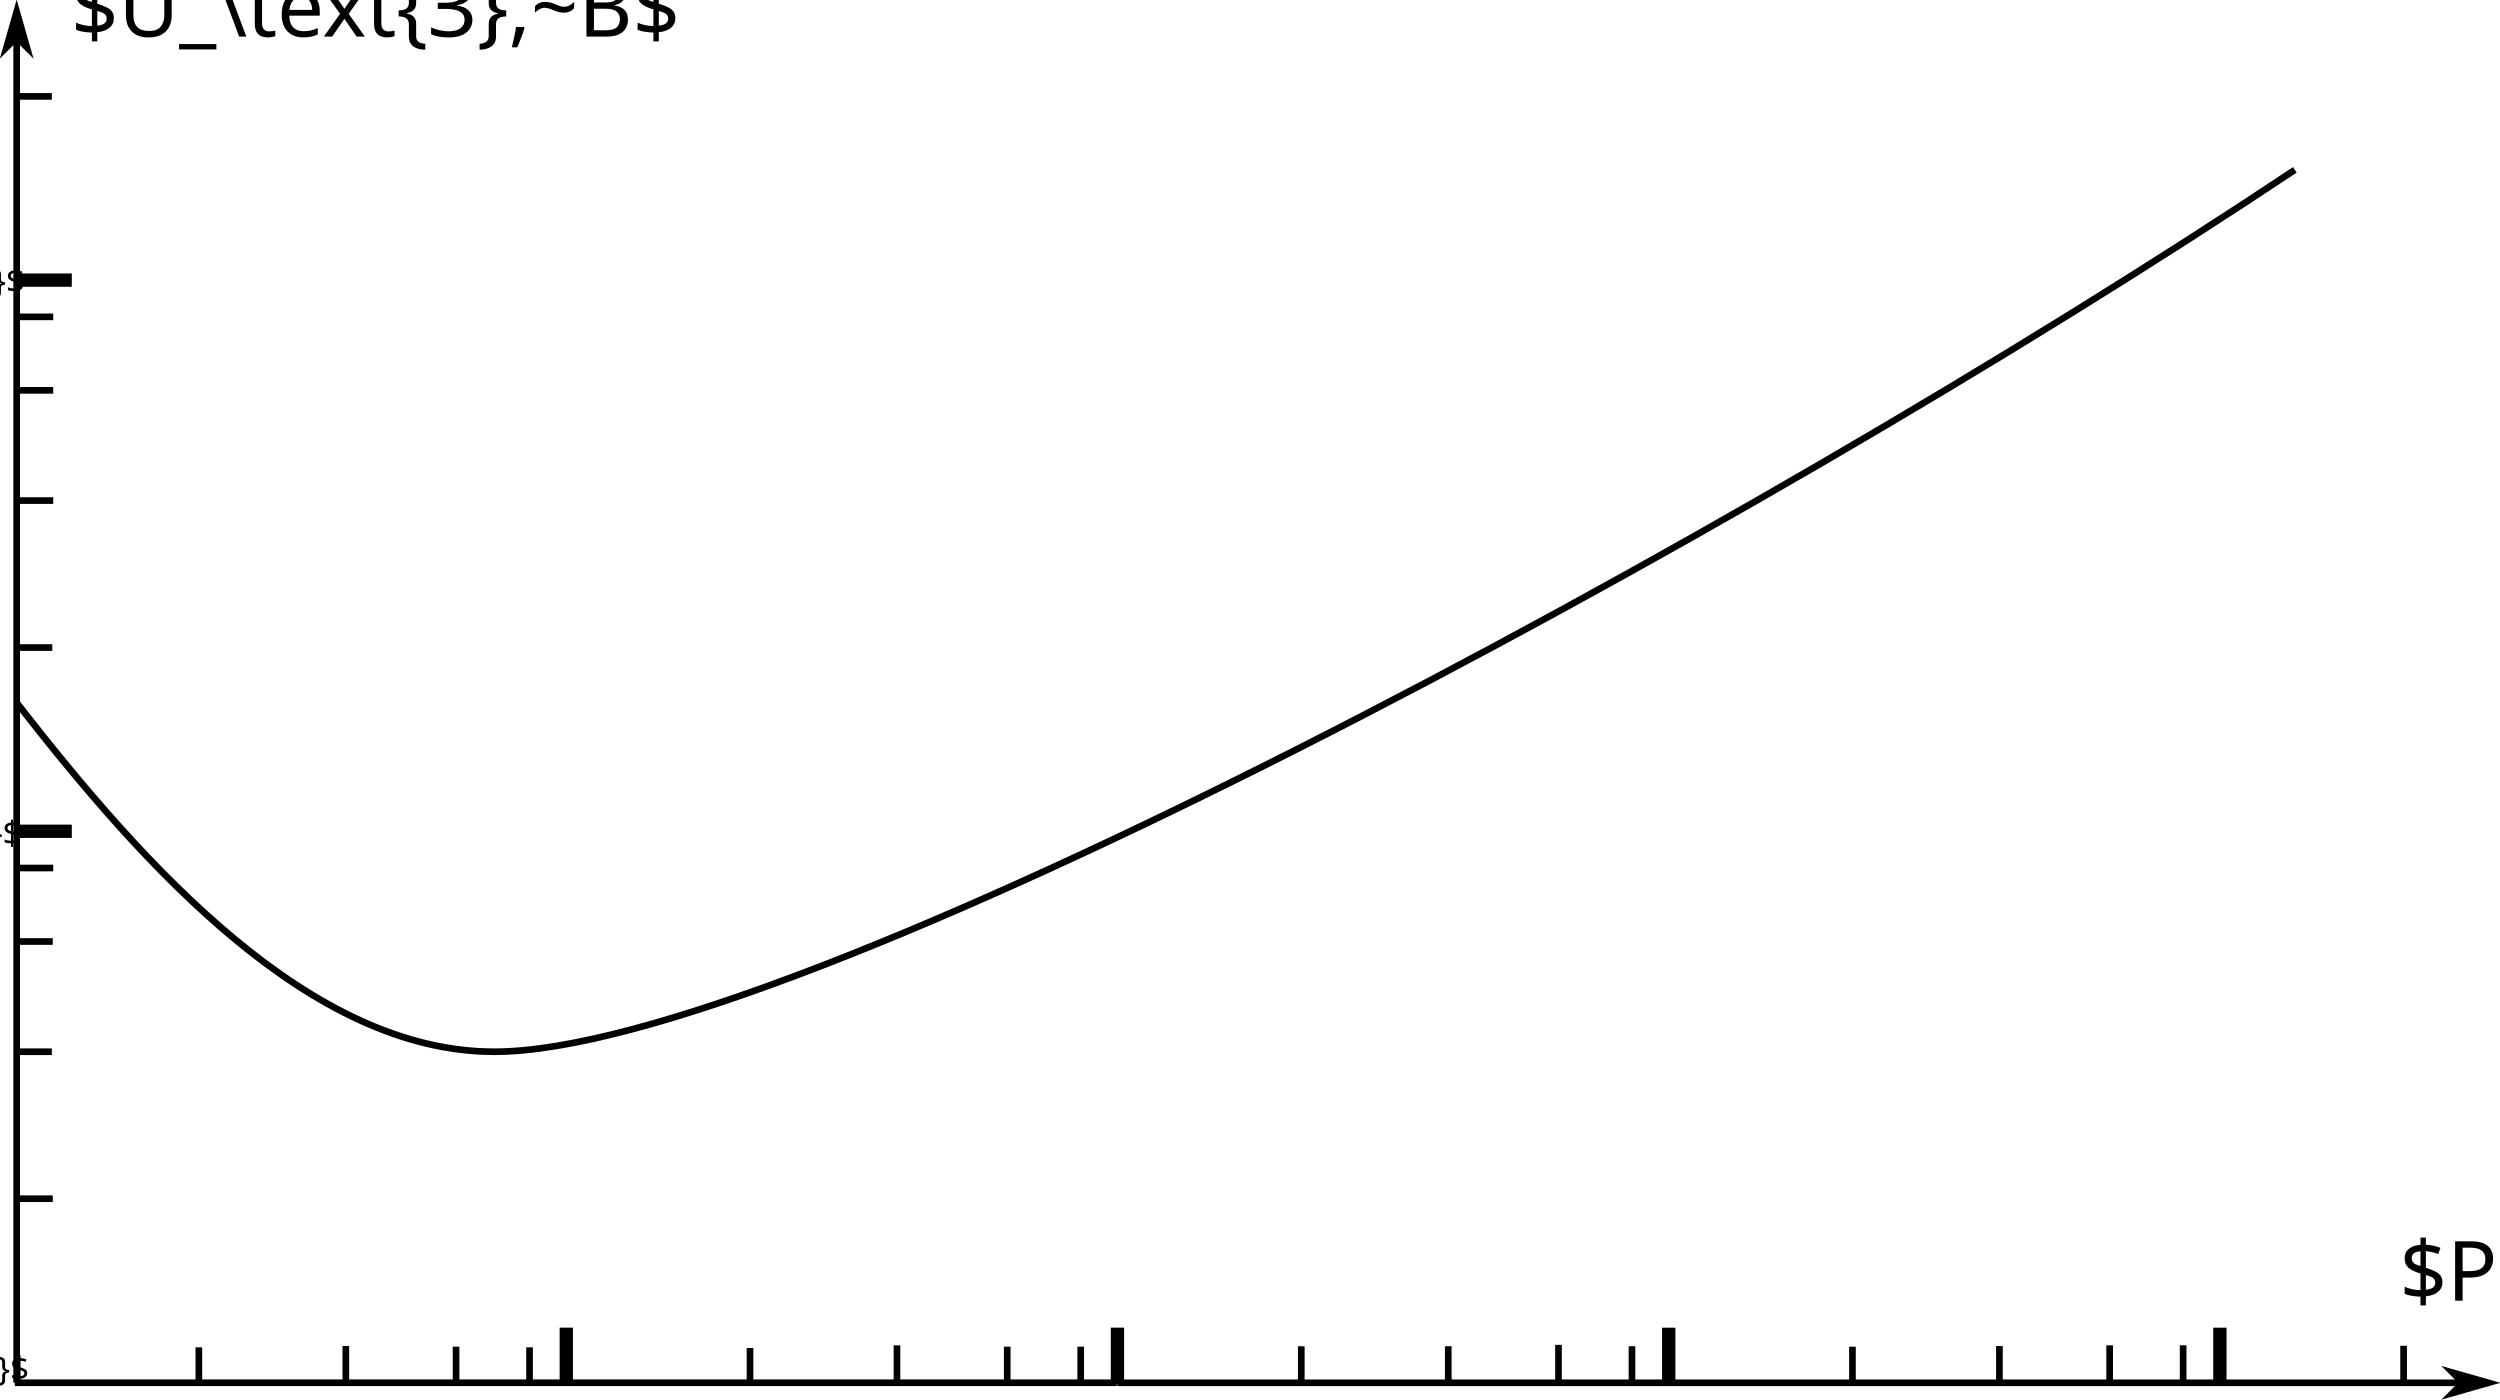
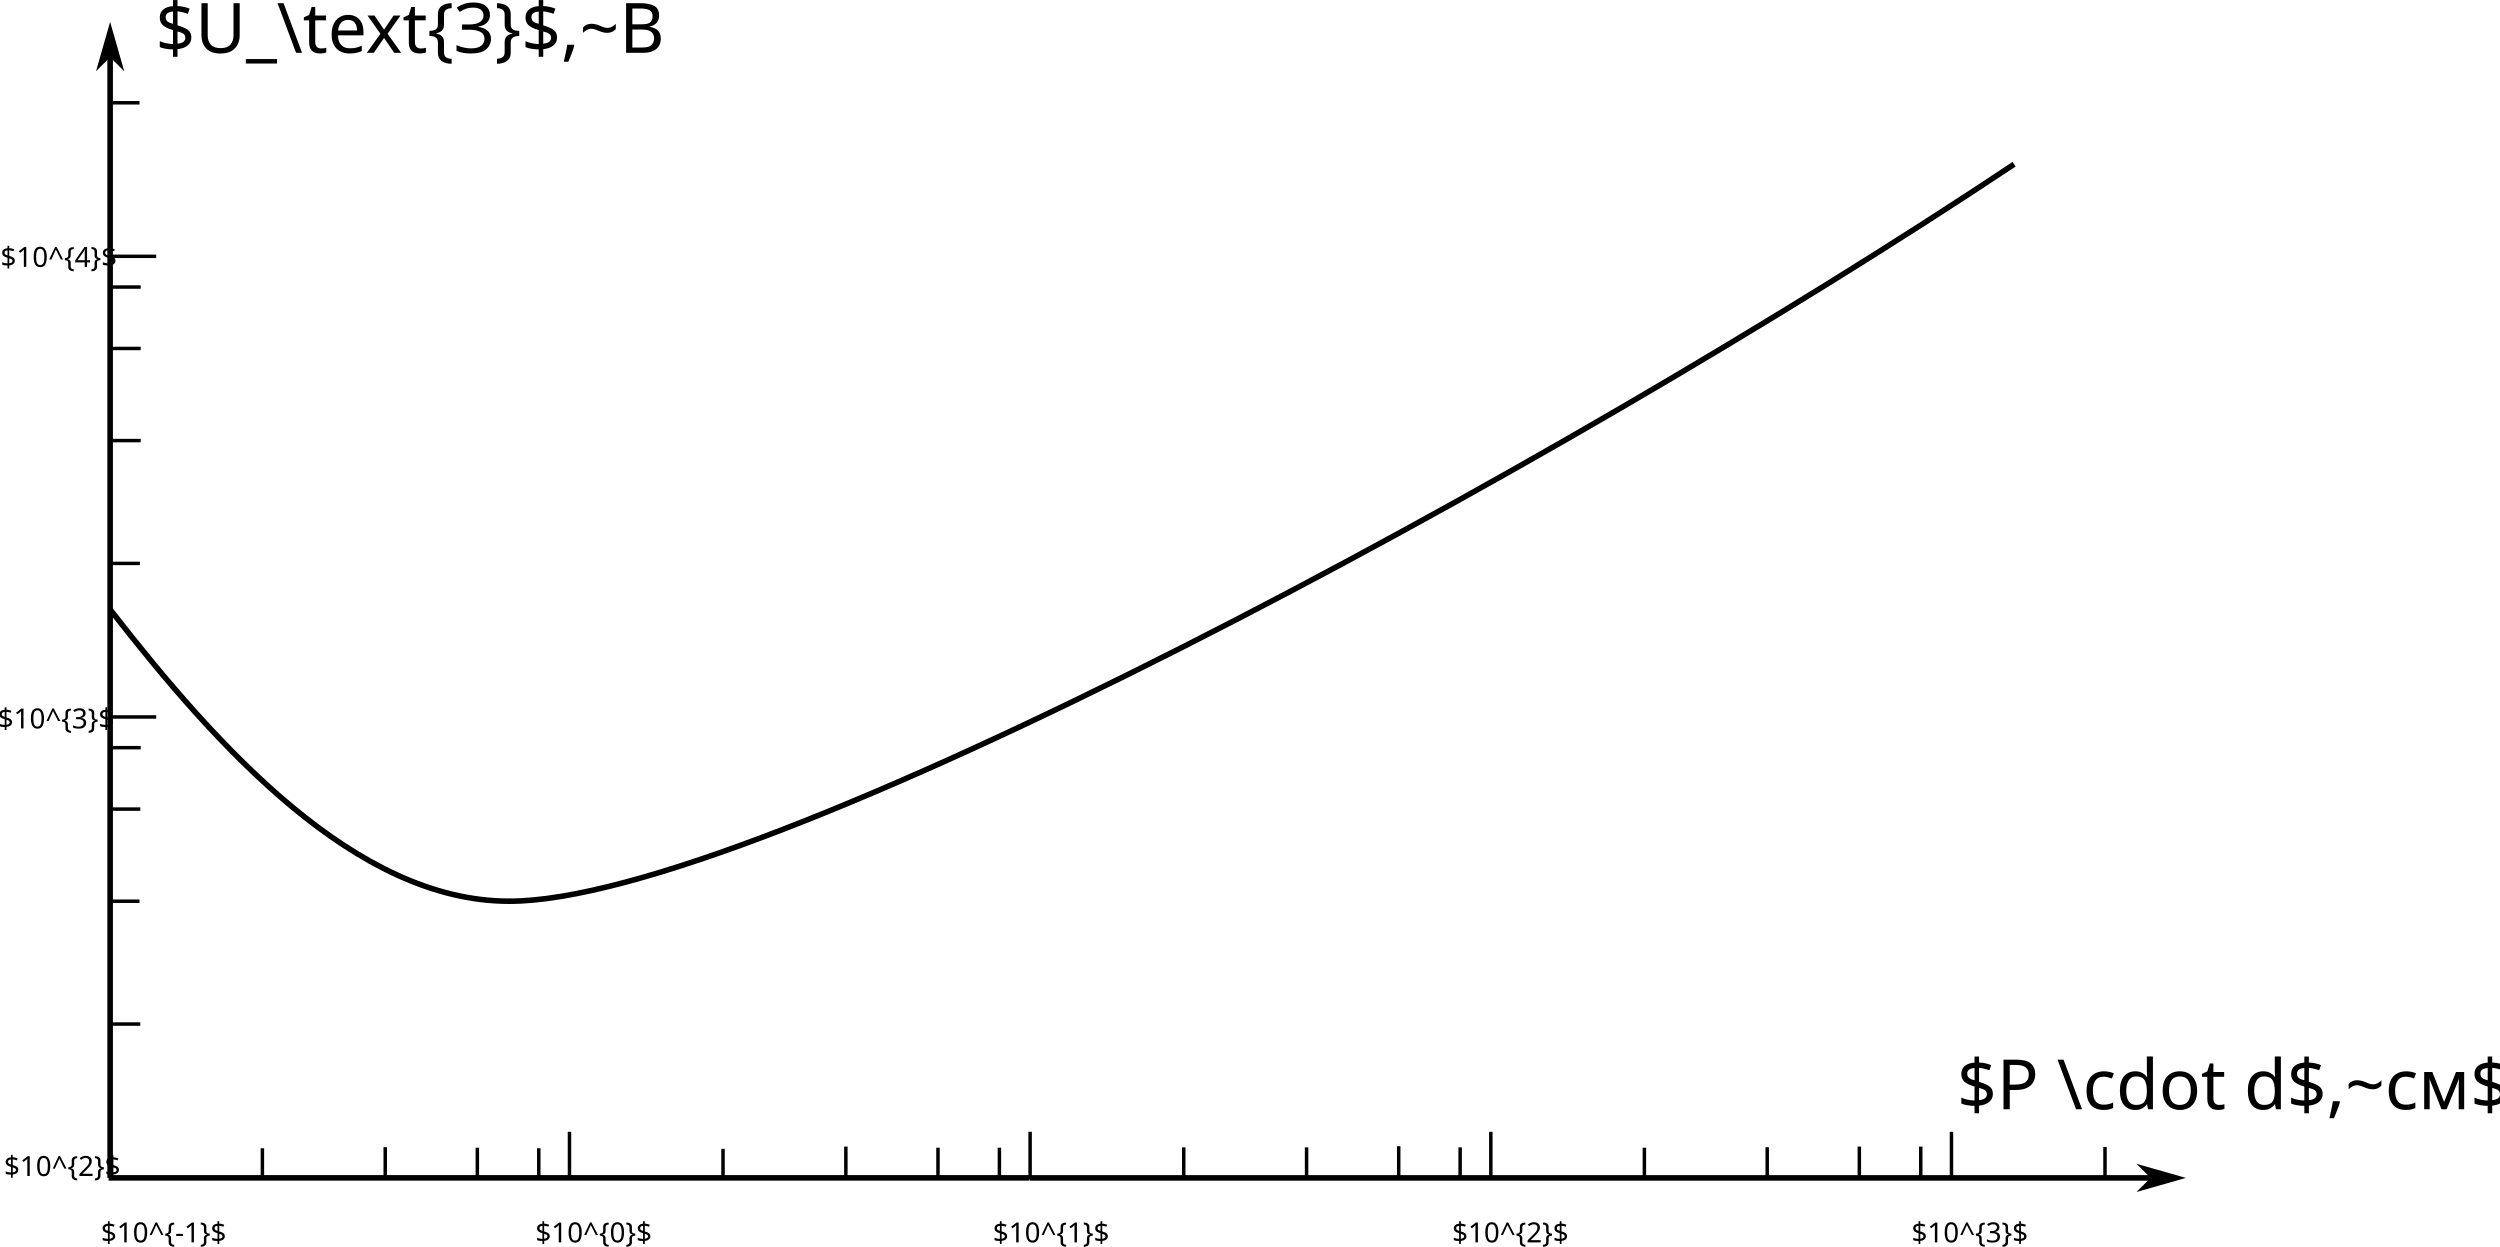
- <svg xmlns="http://www.w3.org/2000/svg" width="106.049mm" height="59.365mm" viewBox="0 0 375.763 210.349" id="svg16041" version="1.1">
+ <svg xmlns="http://www.w3.org/2000/svg" width="126.891mm" height="63.289mm" viewBox="0 0 449.613 224.253" id="svg16041" version="1.1">
  <defs id="defs16043">
    <marker orient="auto" refY="0" refX="0" id="marker18921" style="overflow:visible">
      <path id="path18923" d="M 0,0 5,-5 -12.5,0 5,5 0,0 Z" style="fill:#000000;fill-opacity:1;fill-rule:evenodd;stroke:#000000;stroke-width:1pt;stroke-opacity:1" transform="matrix(0.4,0,0,0.4,4,0)" />
    </marker>
    <marker orient="auto" refY="0" refX="0" id="Arrow1Mstart" style="overflow:visible">
      <path id="path4150" d="M 0,0 5,-5 -12.5,0 5,5 0,0 Z" style="fill:#000000;fill-opacity:1;fill-rule:evenodd;stroke:#000000;stroke-width:1pt;stroke-opacity:1" transform="matrix(0.4,0,0,0.4,4,0)" />
    </marker>
    <marker orient="auto" refY="0" refX="0" id="Arrow1Lstart" style="overflow:visible">
      <path id="path4144" d="M 0,0 5,-5 -12.5,0 5,5 0,0 Z" style="fill:#000000;fill-opacity:1;fill-rule:evenodd;stroke:#000000;stroke-width:1pt;stroke-opacity:1" transform="matrix(0.8,0,0,0.8,10,0)" />
    </marker>
    <marker orient="auto" refY="0" refX="0" id="Arrow1Lend" style="overflow:visible">
      <path id="path4147" d="M 0,0 5,-5 -12.5,0 5,5 0,0 Z" style="fill:#000000;fill-opacity:1;fill-rule:evenodd;stroke:#000000;stroke-width:1pt;stroke-opacity:1" transform="matrix(-0.8,0,0,-0.8,-10,0)" />
    </marker>
    <marker orient="auto" refY="0" refX="0" id="Arrow1Lstart-4" style="overflow:visible">
      <path id="path4144-8" d="M 0,0 5,-5 -12.5,0 5,5 0,0 Z" style="fill:#000000;fill-opacity:1;fill-rule:evenodd;stroke:#000000;stroke-width:1pt;stroke-opacity:1" transform="matrix(0.8,0,0,0.8,10,0)" />
    </marker>
    <marker orient="auto" refY="0" refX="0" id="Arrow1Lstart-3" style="overflow:visible">
      <path id="path4144-85" d="M 0,0 5,-5 -12.5,0 5,5 0,0 Z" style="fill:#000000;fill-opacity:1;fill-rule:evenodd;stroke:#000000;stroke-width:1pt;stroke-opacity:1" transform="matrix(0.8,0,0,0.8,10,0)" />
    </marker>
    <marker orient="auto" refY="0" refX="0" id="Arrow1Lstart-3-7" style="overflow:visible">
      <path id="path4144-85-8" d="M 0,0 5,-5 -12.5,0 5,5 0,0 Z" style="fill:#000000;fill-opacity:1;fill-rule:evenodd;stroke:#000000;stroke-width:1pt;stroke-opacity:1" transform="matrix(0.8,0,0,0.8,10,0)" />
    </marker>
  </defs>
-   <g id="layer1" transform="translate(-459.3459,-146.8631)">
+   <g id="layer1" transform="translate(-442.0449,-142.8651)">
    <path style="fill:none;fill-rule:evenodd;stroke:#000000;stroke-width:1;stroke-linecap:butt;stroke-linejoin:miter;stroke-miterlimit:4;stroke-dasharray:none;stroke-opacity:1;marker-start:url(#Arrow1Mstart)" d="m 461.851,148.773 0,205.923" id="path16627" />
-     <path style="fill:none;fill-rule:evenodd;stroke:#000000;stroke-width:1;stroke-linecap:butt;stroke-linejoin:miter;stroke-miterlimit:4;stroke-dasharray:none;stroke-opacity:1" d="m 461.753,327.037 5.523,0" id="path16629" />
-     <path style="fill:none;fill-rule:evenodd;stroke:#000000;stroke-width:1;stroke-linecap:butt;stroke-linejoin:miter;stroke-miterlimit:4;stroke-dasharray:none;stroke-opacity:1" d="m 461.866,304.945 5.271,0" id="path16631" />
-     <path style="fill:none;fill-rule:evenodd;stroke:#000000;stroke-width:1;stroke-linecap:butt;stroke-linejoin:miter;stroke-miterlimit:4;stroke-dasharray:none;stroke-opacity:1" d="m 461.935,288.377 5.341,0" id="path16633" />
-     <path style="fill:none;fill-rule:evenodd;stroke:#000000;stroke-width:1;stroke-linecap:butt;stroke-linejoin:miter;stroke-miterlimit:4;stroke-dasharray:none;stroke-opacity:1" d="m 461.656,277.331 5.69,0" id="path16635" />
-     <path style="fill:none;fill-rule:evenodd;stroke:#000000;stroke-width:2;stroke-linecap:butt;stroke-linejoin:miter;stroke-miterlimit:4;stroke-dasharray:none;stroke-opacity:1" d="m 461.796,271.808 8.34,0" id="path16637" />
-     <path style="fill:none;fill-rule:evenodd;stroke:#000000;stroke-width:1;stroke-linecap:butt;stroke-linejoin:miter;stroke-miterlimit:4;stroke-dasharray:none;stroke-opacity:1" d="m 461.851,244.194 5.355,0" id="path16639" />
-     <path style="fill:none;fill-rule:evenodd;stroke:#000000;stroke-width:1;stroke-linecap:butt;stroke-linejoin:miter;stroke-miterlimit:4;stroke-dasharray:none;stroke-opacity:1" d="m 461.656,222.102 5.69,0" id="path16641" />
-     <path style="fill:none;fill-rule:evenodd;stroke:#000000;stroke-width:1;stroke-linecap:butt;stroke-linejoin:miter;stroke-miterlimit:4;stroke-dasharray:none;stroke-opacity:1" d="m 461.796,205.534 5.55,0" id="path16643" />
-     <path style="fill:none;fill-rule:evenodd;stroke:#000000;stroke-width:1;stroke-linecap:butt;stroke-linejoin:miter;stroke-miterlimit:4;stroke-dasharray:none;stroke-opacity:1" d="m 461.796,194.488 5.55,0" id="path16645" />
-     <path style="fill:none;fill-rule:evenodd;stroke:#000000;stroke-width:2;stroke-linecap:butt;stroke-linejoin:miter;stroke-miterlimit:4;stroke-dasharray:none;stroke-opacity:1" d="m 461.656,188.965 8.479,0" id="path16647" />
-     <path style="fill:none;fill-rule:evenodd;stroke:#000000;stroke-width:1;stroke-linecap:butt;stroke-linejoin:miter;stroke-miterlimit:4;stroke-dasharray:none;stroke-opacity:1" d="m 461.866,161.351 5.271,0" id="path16649" />
+     <path style="fill:none;fill-rule:evenodd;stroke:#000000;stroke-width:0.625;stroke-linecap:butt;stroke-linejoin:miter;stroke-miterlimit:4;stroke-dasharray:none;stroke-opacity:1" d="m 461.753,327.037 5.523,0" id="path16629" />
+     <path style="fill:none;fill-rule:evenodd;stroke:#000000;stroke-width:0.625;stroke-linecap:butt;stroke-linejoin:miter;stroke-miterlimit:4;stroke-dasharray:none;stroke-opacity:1" d="m 461.866,304.945 5.271,0" id="path16631" />
+     <path style="fill:none;fill-rule:evenodd;stroke:#000000;stroke-width:0.625;stroke-linecap:butt;stroke-linejoin:miter;stroke-miterlimit:4;stroke-dasharray:none;stroke-opacity:1" d="m 461.935,288.377 5.341,0" id="path16633" />
+     <path style="fill:none;fill-rule:evenodd;stroke:#000000;stroke-width:0.625;stroke-linecap:butt;stroke-linejoin:miter;stroke-miterlimit:4;stroke-dasharray:none;stroke-opacity:1" d="m 461.656,277.331 5.69,0" id="path16635" />
+     <path style="fill:none;fill-rule:evenodd;stroke:#000000;stroke-width:0.625;stroke-linecap:butt;stroke-linejoin:miter;stroke-miterlimit:4;stroke-dasharray:none;stroke-opacity:1" d="m 461.796,271.808 8.34,0" id="path16637" />
+     <path style="fill:none;fill-rule:evenodd;stroke:#000000;stroke-width:0.625;stroke-linecap:butt;stroke-linejoin:miter;stroke-miterlimit:4;stroke-dasharray:none;stroke-opacity:1" d="m 461.851,244.194 5.355,0" id="path16639" />
+     <path style="fill:none;fill-rule:evenodd;stroke:#000000;stroke-width:0.625;stroke-linecap:butt;stroke-linejoin:miter;stroke-miterlimit:4;stroke-dasharray:none;stroke-opacity:1" d="m 461.656,222.102 5.69,0" id="path16641" />
+     <path style="fill:none;fill-rule:evenodd;stroke:#000000;stroke-width:0.625;stroke-linecap:butt;stroke-linejoin:miter;stroke-miterlimit:4;stroke-dasharray:none;stroke-opacity:1" d="m 461.796,205.534 5.55,0" id="path16643" />
+     <path style="fill:none;fill-rule:evenodd;stroke:#000000;stroke-width:0.625;stroke-linecap:butt;stroke-linejoin:miter;stroke-miterlimit:4;stroke-dasharray:none;stroke-opacity:1" d="m 461.796,194.488 5.55,0" id="path16645" />
+     <path style="fill:none;fill-rule:evenodd;stroke:#000000;stroke-width:0.625;stroke-linecap:butt;stroke-linejoin:miter;stroke-miterlimit:4;stroke-dasharray:none;stroke-opacity:1" d="m 461.656,188.965 8.479,0" id="path16647" />
+     <path style="fill:none;fill-rule:evenodd;stroke:#000000;stroke-width:0.625;stroke-linecap:butt;stroke-linejoin:miter;stroke-miterlimit:4;stroke-dasharray:none;stroke-opacity:1" d="m 461.866,161.351 5.271,0" id="path16649" />
    <path style="fill:none;fill-rule:evenodd;stroke:#000000;stroke-width:1;stroke-linecap:butt;stroke-linejoin:miter;stroke-miterlimit:4;stroke-dasharray:none;stroke-opacity:1" d="m 627.189,354.7 -165.616,0" id="path16627-6" />
-     <path style="fill:none;fill-rule:evenodd;stroke:#000000;stroke-width:1;stroke-linecap:butt;stroke-linejoin:miter;stroke-miterlimit:4;stroke-dasharray:none;stroke-opacity:1" d="m 489.233,349.374 0,5.227" id="path16629-1" />
-     <path style="fill:none;fill-rule:evenodd;stroke:#000000;stroke-width:1;stroke-linecap:butt;stroke-linejoin:miter;stroke-miterlimit:4;stroke-dasharray:none;stroke-opacity:1" d="m 511.325,349.177 0,5.621" id="path16631-1" />
-     <path style="fill:none;fill-rule:evenodd;stroke:#000000;stroke-width:1;stroke-linecap:butt;stroke-linejoin:miter;stroke-miterlimit:4;stroke-dasharray:none;stroke-opacity:1" d="m 527.893,349.275 0,5.326" id="path16633-5" />
-     <path style="fill:none;fill-rule:evenodd;stroke:#000000;stroke-width:1;stroke-linecap:butt;stroke-linejoin:miter;stroke-miterlimit:4;stroke-dasharray:none;stroke-opacity:1" d="m 538.939,349.374 0,5.326" id="path16635-9" />
-     <path style="fill:none;fill-rule:evenodd;stroke:#000000;stroke-width:2;stroke-linecap:butt;stroke-linejoin:miter;stroke-miterlimit:4;stroke-dasharray:none;stroke-opacity:1" d="m 544.462,346.415 0,8.383" id="path16637-8" />
-     <path style="fill:none;fill-rule:evenodd;stroke:#000000;stroke-width:1;stroke-linecap:butt;stroke-linejoin:miter;stroke-miterlimit:4;stroke-dasharray:none;stroke-opacity:1" d="m 572.076,349.473 0,5.227" id="path16639-4" />
-     <path style="fill:none;fill-rule:evenodd;stroke:#000000;stroke-width:1;stroke-linecap:butt;stroke-linejoin:miter;stroke-miterlimit:4;stroke-dasharray:none;stroke-opacity:1" d="m 594.167,349.078 0,5.819" id="path16641-8" />
-     <path style="fill:none;fill-rule:evenodd;stroke:#000000;stroke-width:1;stroke-linecap:butt;stroke-linejoin:miter;stroke-miterlimit:4;stroke-dasharray:none;stroke-opacity:1" d="m 610.736,349.275 0,5.523" id="path16643-1" />
-     <path style="fill:none;fill-rule:evenodd;stroke:#000000;stroke-width:1;stroke-linecap:butt;stroke-linejoin:miter;stroke-miterlimit:4;stroke-dasharray:none;stroke-opacity:1" d="m 621.782,349.275 0,5.72" id="path16645-0" />
-     <path style="fill:none;fill-rule:evenodd;stroke:#000000;stroke-width:2;stroke-linecap:butt;stroke-linejoin:miter;stroke-miterlimit:4;stroke-dasharray:none;stroke-opacity:1" d="m 627.304,346.415 0,8.504" id="path16647-3" />
+     <path style="fill:none;fill-rule:evenodd;stroke:#000000;stroke-width:0.625;stroke-linecap:butt;stroke-linejoin:miter;stroke-miterlimit:4;stroke-dasharray:none;stroke-opacity:1" d="m 489.233,349.374 0,5.227" id="path16629-1" />
+     <path style="fill:none;fill-rule:evenodd;stroke:#000000;stroke-width:0.625;stroke-linecap:butt;stroke-linejoin:miter;stroke-miterlimit:4;stroke-dasharray:none;stroke-opacity:1" d="m 511.325,349.177 0,5.621" id="path16631-1" />
+     <path style="fill:none;fill-rule:evenodd;stroke:#000000;stroke-width:0.625;stroke-linecap:butt;stroke-linejoin:miter;stroke-miterlimit:4;stroke-dasharray:none;stroke-opacity:1" d="m 527.893,349.275 0,5.326" id="path16633-5" />
+     <path style="fill:none;fill-rule:evenodd;stroke:#000000;stroke-width:0.625;stroke-linecap:butt;stroke-linejoin:miter;stroke-miterlimit:4;stroke-dasharray:none;stroke-opacity:1" d="m 538.939,349.374 0,5.326" id="path16635-9" />
+     <path style="fill:none;fill-rule:evenodd;stroke:#000000;stroke-width:0.625;stroke-linecap:butt;stroke-linejoin:miter;stroke-miterlimit:4;stroke-dasharray:none;stroke-opacity:1" d="m 544.462,346.415 0,8.383" id="path16637-8" />
+     <path style="fill:none;fill-rule:evenodd;stroke:#000000;stroke-width:0.625;stroke-linecap:butt;stroke-linejoin:miter;stroke-miterlimit:4;stroke-dasharray:none;stroke-opacity:1" d="m 572.076,349.473 0,5.227" id="path16639-4" />
+     <path style="fill:none;fill-rule:evenodd;stroke:#000000;stroke-width:0.625;stroke-linecap:butt;stroke-linejoin:miter;stroke-miterlimit:4;stroke-dasharray:none;stroke-opacity:1" d="m 594.167,349.078 0,5.819" id="path16641-8" />
+     <path style="fill:none;fill-rule:evenodd;stroke:#000000;stroke-width:0.625;stroke-linecap:butt;stroke-linejoin:miter;stroke-miterlimit:4;stroke-dasharray:none;stroke-opacity:1" d="m 610.736,349.275 0,5.523" id="path16643-1" />
+     <path style="fill:none;fill-rule:evenodd;stroke:#000000;stroke-width:0.625;stroke-linecap:butt;stroke-linejoin:miter;stroke-miterlimit:4;stroke-dasharray:none;stroke-opacity:1" d="m 621.782,349.275 0,5.72" id="path16645-0" />
+     <path style="fill:none;fill-rule:evenodd;stroke:#000000;stroke-width:0.625;stroke-linecap:butt;stroke-linejoin:miter;stroke-miterlimit:4;stroke-dasharray:none;stroke-opacity:1" d="m 627.304,346.415 0,8.504" id="path16647-3" />
    <path style="fill:none;fill-rule:evenodd;stroke:#000000;stroke-width:1;stroke-linecap:butt;stroke-linejoin:miter;stroke-miterlimit:4;stroke-dasharray:none;stroke-opacity:1;marker-start:url(#marker18921)" d="m 833.199,354.707 -205.923,0" id="path16627-6-5" />
-     <path style="fill:none;fill-rule:evenodd;stroke:#000000;stroke-width:1;stroke-linecap:butt;stroke-linejoin:miter;stroke-miterlimit:4;stroke-dasharray:none;stroke-opacity:1" d="m 654.936,349.212 0,5.341" id="path16629-1-7" />
-     <path style="fill:none;fill-rule:evenodd;stroke:#000000;stroke-width:1;stroke-linecap:butt;stroke-linejoin:miter;stroke-miterlimit:4;stroke-dasharray:none;stroke-opacity:1" d="m 677.027,349.212 0,5.55" id="path16631-1-4" />
-     <path style="fill:none;fill-rule:evenodd;stroke:#000000;stroke-width:1;stroke-linecap:butt;stroke-linejoin:miter;stroke-miterlimit:4;stroke-dasharray:none;stroke-opacity:1" d="m 693.596,349.003 0,5.759" id="path16633-5-1" />
-     <path style="fill:none;fill-rule:evenodd;stroke:#000000;stroke-width:1;stroke-linecap:butt;stroke-linejoin:miter;stroke-miterlimit:4;stroke-dasharray:none;stroke-opacity:1" d="m 704.642,349.212 0,5.48" id="path16635-9-8" />
-     <path style="fill:none;fill-rule:evenodd;stroke:#000000;stroke-width:2;stroke-linecap:butt;stroke-linejoin:miter;stroke-miterlimit:4;stroke-dasharray:none;stroke-opacity:1" d="m 710.164,346.422 0,8.061" id="path16637-8-5" />
-     <path style="fill:none;fill-rule:evenodd;stroke:#000000;stroke-width:1;stroke-linecap:butt;stroke-linejoin:miter;stroke-miterlimit:4;stroke-dasharray:none;stroke-opacity:1" d="m 737.779,349.281 0,5.411" id="path16639-4-9" />
-     <path style="fill:none;fill-rule:evenodd;stroke:#000000;stroke-width:1;stroke-linecap:butt;stroke-linejoin:miter;stroke-miterlimit:4;stroke-dasharray:none;stroke-opacity:1" d="m 759.87,349.184 0,5.326" id="path16641-8-7" />
-     <path style="fill:none;fill-rule:evenodd;stroke:#000000;stroke-width:1;stroke-linecap:butt;stroke-linejoin:miter;stroke-miterlimit:4;stroke-dasharray:none;stroke-opacity:1" d="m 776.439,349.072 0,5.62" id="path16643-1-5" />
-     <path style="fill:none;fill-rule:evenodd;stroke:#000000;stroke-width:1;stroke-linecap:butt;stroke-linejoin:miter;stroke-miterlimit:4;stroke-dasharray:none;stroke-opacity:1" d="m 787.484,349.072 0,5.759" id="path16645-0-3" />
-     <path style="fill:none;fill-rule:evenodd;stroke:#000000;stroke-width:2;stroke-linecap:butt;stroke-linejoin:miter;stroke-miterlimit:4;stroke-dasharray:none;stroke-opacity:1" d="m 793.007,346.422 0,8.409" id="path16647-3-8" />
-     <path style="fill:none;fill-rule:evenodd;stroke:#000000;stroke-width:1;stroke-linecap:butt;stroke-linejoin:miter;stroke-miterlimit:4;stroke-dasharray:none;stroke-opacity:1" d="m 820.621,349.142 0,5.62" id="path16649-0" />
+     <path style="fill:none;fill-rule:evenodd;stroke:#000000;stroke-width:0.625;stroke-linecap:butt;stroke-linejoin:miter;stroke-miterlimit:4;stroke-dasharray:none;stroke-opacity:1" d="m 654.936,349.212 0,5.341" id="path16629-1-7" />
+     <path style="fill:none;fill-rule:evenodd;stroke:#000000;stroke-width:0.625;stroke-linecap:butt;stroke-linejoin:miter;stroke-miterlimit:4;stroke-dasharray:none;stroke-opacity:1" d="m 677.027,349.212 0,5.55" id="path16631-1-4" />
+     <path style="fill:none;fill-rule:evenodd;stroke:#000000;stroke-width:0.625;stroke-linecap:butt;stroke-linejoin:miter;stroke-miterlimit:4;stroke-dasharray:none;stroke-opacity:1" d="m 693.596,349.003 0,5.759" id="path16633-5-1" />
+     <path style="fill:none;fill-rule:evenodd;stroke:#000000;stroke-width:0.625;stroke-linecap:butt;stroke-linejoin:miter;stroke-miterlimit:4;stroke-dasharray:none;stroke-opacity:1" d="m 704.642,349.212 0,5.48" id="path16635-9-8" />
+     <path style="fill:none;fill-rule:evenodd;stroke:#000000;stroke-width:0.625;stroke-linecap:butt;stroke-linejoin:miter;stroke-miterlimit:4;stroke-dasharray:none;stroke-opacity:1" d="m 710.164,346.422 0,8.061" id="path16637-8-5" />
+     <path style="fill:none;fill-rule:evenodd;stroke:#000000;stroke-width:0.625;stroke-linecap:butt;stroke-linejoin:miter;stroke-miterlimit:4;stroke-dasharray:none;stroke-opacity:1" d="m 737.779,349.281 0,5.411" id="path16639-4-9" />
+     <path style="fill:none;fill-rule:evenodd;stroke:#000000;stroke-width:0.625;stroke-linecap:butt;stroke-linejoin:miter;stroke-miterlimit:4;stroke-dasharray:none;stroke-opacity:1" d="m 759.87,349.184 0,5.326" id="path16641-8-7" />
+     <path style="fill:none;fill-rule:evenodd;stroke:#000000;stroke-width:0.625;stroke-linecap:butt;stroke-linejoin:miter;stroke-miterlimit:4;stroke-dasharray:none;stroke-opacity:1" d="m 776.439,349.072 0,5.62" id="path16643-1-5" />
+     <path style="fill:none;fill-rule:evenodd;stroke:#000000;stroke-width:0.625;stroke-linecap:butt;stroke-linejoin:miter;stroke-miterlimit:4;stroke-dasharray:none;stroke-opacity:1" d="m 787.484,349.072 0,5.759" id="path16645-0-3" />
+     <path style="fill:none;fill-rule:evenodd;stroke:#000000;stroke-width:0.625;stroke-linecap:butt;stroke-linejoin:miter;stroke-miterlimit:4;stroke-dasharray:none;stroke-opacity:1" d="m 793.007,346.422 0,8.409" id="path16647-3-8" />
+     <path style="fill:none;fill-rule:evenodd;stroke:#000000;stroke-width:0.625;stroke-linecap:butt;stroke-linejoin:miter;stroke-miterlimit:4;stroke-dasharray:none;stroke-opacity:1" d="m 820.621,349.142 0,5.62" id="path16649-0" />
    <path style="fill:none;fill-rule:evenodd;stroke:#000000;stroke-width:1;stroke-linecap:butt;stroke-linejoin:miter;stroke-miterlimit:4;stroke-dasharray:none;stroke-opacity:1" d="m 461.851,252.478 c 19.33,24.853 44.183,52.467 71.797,52.467 44.183,0 187.777,-77.32 270.62,-132.548" id="path18659" />
    <text xml:space="preserve" style="font-style:normal;font-weight:normal;font-size:12.5px;line-height:125%;font-family:sans-serif;letter-spacing:0px;word-spacing:0px;fill:#000000;fill-opacity:1;stroke:none;stroke-width:1px;stroke-linecap:butt;stroke-linejoin:miter;stroke-opacity:1" x="470" y="152.362" id="text18998">
-       <tspan id="tspan19000" x="470" y="152.362">$U_\text{З},~B$</tspan>
+       <tspan id="tspan19000" x="470" y="152.362">$U_\text{З}$,~B</tspan>
    </text>
-     <text xml:space="preserve" style="font-style:normal;font-weight:normal;font-size:12.5px;line-height:125%;font-family:sans-serif;letter-spacing:0px;word-spacing:0px;fill:#000000;fill-opacity:1;stroke:none;stroke-width:1px;stroke-linecap:butt;stroke-linejoin:miter;stroke-opacity:1" x="820" y="342.362" id="text19002">
-       <tspan id="tspan19004" x="820" y="342.362">$P \cdot d,~\text{см} \cdot \text{торр}$</tspan>
+     <text xml:space="preserve" style="font-style:normal;font-weight:normal;font-size:12.5px;line-height:125%;font-family:sans-serif;letter-spacing:0px;word-spacing:0px;fill:#000000;fill-opacity:1;stroke:none;stroke-width:1px;stroke-linecap:butt;stroke-linejoin:miter;stroke-opacity:1" x="794" y="342.362" id="text19002">
+       <tspan id="tspan19004" x="794" y="342.362">$P \cdot d$,~см$\cdot$торр</tspan>
    </text>
-     <text xml:space="preserve" style="font-style:normal;font-weight:normal;font-size:5px;line-height:125%;font-family:sans-serif;letter-spacing:0px;word-spacing:0px;fill:#000000;fill-opacity:1;stroke:none;stroke-width:1px;stroke-linecap:butt;stroke-linejoin:miter;stroke-opacity:1;" x="462" y="359.362" id="text19006">
+     <text xml:space="preserve" style="font-style:normal;font-weight:normal;font-size:5px;line-height:125%;font-family:sans-serif;letter-spacing:0px;word-spacing:0px;fill:#000000;fill-opacity:1;stroke:none;stroke-width:1px;stroke-linecap:butt;stroke-linejoin:miter;stroke-opacity:1" x="462" y="359.362" id="text19006">
      <tspan id="tspan19008" x="462" y="359.362" />
    </text>
    <text xml:space="preserve" style="font-style:normal;font-weight:normal;font-size:5px;line-height:125%;font-family:sans-serif;letter-spacing:0px;word-spacing:0px;fill:#000000;fill-opacity:1;stroke:none;stroke-width:1px;stroke-linecap:butt;stroke-linejoin:miter;stroke-opacity:1" x="460.188" y="366.303" id="text19014">
      <tspan id="tspan19016" x="460.188" y="366.303">$10^{-1}$</tspan>
    </text>
-     <text xml:space="preserve" style="font-style:normal;font-weight:normal;font-size:5px;line-height:125%;font-family:sans-serif;letter-spacing:0px;word-spacing:0px;fill:#000000;fill-opacity:1;stroke:none;stroke-width:1px;stroke-linecap:butt;stroke-linejoin:miter;stroke-opacity:1" x="488.062" y="366.366" id="text19018">
-       <tspan id="tspan19020" x="488.062" y="366.366">2</tspan>
-     </text>
-     <text xml:space="preserve" style="font-style:normal;font-weight:normal;font-size:5px;line-height:125%;font-family:sans-serif;letter-spacing:0px;word-spacing:0px;fill:#000000;fill-opacity:1;stroke:none;stroke-width:1px;stroke-linecap:butt;stroke-linejoin:miter;stroke-opacity:1" x="509.562" y="366.491" id="text19022">
-       <tspan id="tspan19024" x="509.562" y="366.491">4</tspan>
-     </text>
-     <text xml:space="preserve" style="font-style:normal;font-weight:normal;font-size:5px;line-height:125%;font-family:sans-serif;letter-spacing:0px;word-spacing:0px;fill:#000000;fill-opacity:1;stroke:none;stroke-width:1px;stroke-linecap:butt;stroke-linejoin:miter;stroke-opacity:1" x="526.375" y="366.366" id="text19026">
-       <tspan id="tspan19028" x="526.375" y="366.366">6</tspan>
-     </text>
    <text xml:space="preserve" style="font-style:normal;font-weight:normal;font-size:5px;line-height:125%;font-family:sans-serif;letter-spacing:0px;word-spacing:0px;fill:#000000;fill-opacity:1;stroke:none;stroke-width:1px;stroke-linecap:butt;stroke-linejoin:miter;stroke-opacity:1" x="538.331" y="366.303" id="text19014-8">
      <tspan id="tspan19016-3" x="538.331" y="366.303">$10^{0}$</tspan>
-     </text>
-     <text xml:space="preserve" style="font-style:normal;font-weight:normal;font-size:5px;line-height:125%;font-family:sans-serif;letter-spacing:0px;word-spacing:0px;fill:#000000;fill-opacity:1;stroke:none;stroke-width:1px;stroke-linecap:butt;stroke-linejoin:miter;stroke-opacity:1" x="570.456" y="366.366" id="text19018-1">
-       <tspan id="tspan19020-8" x="570.456" y="366.366">2</tspan>
-     </text>
-     <text xml:space="preserve" style="font-style:normal;font-weight:normal;font-size:5px;line-height:125%;font-family:sans-serif;letter-spacing:0px;word-spacing:0px;fill:#000000;fill-opacity:1;stroke:none;stroke-width:1px;stroke-linecap:butt;stroke-linejoin:miter;stroke-opacity:1" x="591.956" y="366.491" id="text19022-9">
-       <tspan id="tspan19024-6" x="591.956" y="366.491">4</tspan>
-     </text>
-     <text xml:space="preserve" style="font-style:normal;font-weight:normal;font-size:5px;line-height:125%;font-family:sans-serif;letter-spacing:0px;word-spacing:0px;fill:#000000;fill-opacity:1;stroke:none;stroke-width:1px;stroke-linecap:butt;stroke-linejoin:miter;stroke-opacity:1" x="608.769" y="366.366" id="text19026-4">
-       <tspan id="tspan19028-3" x="608.769" y="366.366">6</tspan>
    </text>
    <text xml:space="preserve" style="font-style:normal;font-weight:normal;font-size:5px;line-height:125%;font-family:sans-serif;letter-spacing:0px;word-spacing:0px;fill:#000000;fill-opacity:1;stroke:none;stroke-width:1px;stroke-linecap:butt;stroke-linejoin:miter;stroke-opacity:1" x="620.602" y="366.303" id="text19014-3">
      <tspan id="tspan19016-38" x="620.602" y="366.303">$10^{1}$</tspan>
    </text>
-     <text xml:space="preserve" style="font-style:normal;font-weight:normal;font-size:5px;line-height:125%;font-family:sans-serif;letter-spacing:0px;word-spacing:0px;fill:#000000;fill-opacity:1;stroke:none;stroke-width:1px;stroke-linecap:butt;stroke-linejoin:miter;stroke-opacity:1" x="653.477" y="366.366" id="text19018-6">
-       <tspan id="tspan19020-0" x="653.477" y="366.366">2</tspan>
-     </text>
-     <text xml:space="preserve" style="font-style:normal;font-weight:normal;font-size:5px;line-height:125%;font-family:sans-serif;letter-spacing:0px;word-spacing:0px;fill:#000000;fill-opacity:1;stroke:none;stroke-width:1px;stroke-linecap:butt;stroke-linejoin:miter;stroke-opacity:1" x="674.977" y="366.491" id="text19022-4">
-       <tspan id="tspan19024-8" x="674.977" y="366.491">4</tspan>
-     </text>
-     <text xml:space="preserve" style="font-style:normal;font-weight:normal;font-size:5px;line-height:125%;font-family:sans-serif;letter-spacing:0px;word-spacing:0px;fill:#000000;fill-opacity:1;stroke:none;stroke-width:1px;stroke-linecap:butt;stroke-linejoin:miter;stroke-opacity:1" x="691.789" y="366.366" id="text19026-8">
-       <tspan id="tspan19028-8" x="691.789" y="366.366">6</tspan>
-     </text>
    <text xml:space="preserve" style="font-style:normal;font-weight:normal;font-size:5px;line-height:125%;font-family:sans-serif;letter-spacing:0px;word-spacing:0px;fill:#000000;fill-opacity:1;stroke:none;stroke-width:1px;stroke-linecap:butt;stroke-linejoin:miter;stroke-opacity:1" x="703.196" y="366.303" id="text19014-9">
      <tspan id="tspan19016-7" x="703.196" y="366.303">$10^{2}$</tspan>
-     </text>
-     <text xml:space="preserve" style="font-style:normal;font-weight:normal;font-size:5px;line-height:125%;font-family:sans-serif;letter-spacing:0px;word-spacing:0px;fill:#000000;fill-opacity:1;stroke:none;stroke-width:1px;stroke-linecap:butt;stroke-linejoin:miter;stroke-opacity:1" x="736.446" y="366.366" id="text19018-7">
-       <tspan id="tspan19020-6" x="736.446" y="366.366">2</tspan>
-     </text>
-     <text xml:space="preserve" style="font-style:normal;font-weight:normal;font-size:5px;line-height:125%;font-family:sans-serif;letter-spacing:0px;word-spacing:0px;fill:#000000;fill-opacity:1;stroke:none;stroke-width:1px;stroke-linecap:butt;stroke-linejoin:miter;stroke-opacity:1" x="757.946" y="366.491" id="text19022-43">
-       <tspan id="tspan19024-0" x="757.946" y="366.491">4</tspan>
-     </text>
-     <text xml:space="preserve" style="font-style:normal;font-weight:normal;font-size:5px;line-height:125%;font-family:sans-serif;letter-spacing:0px;word-spacing:0px;fill:#000000;fill-opacity:1;stroke:none;stroke-width:1px;stroke-linecap:butt;stroke-linejoin:miter;stroke-opacity:1" x="774.759" y="366.366" id="text19026-3">
-       <tspan id="tspan19028-0" x="774.759" y="366.366">6</tspan>
    </text>
    <text xml:space="preserve" style="font-style:normal;font-weight:normal;font-size:5px;line-height:125%;font-family:sans-serif;letter-spacing:0px;word-spacing:0px;fill:#000000;fill-opacity:1;stroke:none;stroke-width:1px;stroke-linecap:butt;stroke-linejoin:miter;stroke-opacity:1" x="785.821" y="366.303" id="text19014-9-9">
      <tspan id="tspan19016-7-2" x="785.821" y="366.303">$10^{3}$</tspan>
    </text>
-     <text xml:space="preserve" style="font-style:normal;font-weight:normal;font-size:5px;line-height:125%;font-family:sans-serif;letter-spacing:0px;word-spacing:0px;fill:#000000;fill-opacity:1;stroke:none;stroke-width:1px;stroke-linecap:butt;stroke-linejoin:miter;stroke-opacity:1" x="819.071" y="366.366" id="text19018-7-5">
-       <tspan id="tspan19020-6-4" x="819.071" y="366.366">2</tspan>
-     </text>
    <text xml:space="preserve" style="font-style:normal;font-weight:normal;font-size:5px;line-height:125%;font-family:sans-serif;letter-spacing:0px;word-spacing:0px;fill:#000000;fill-opacity:1;stroke:none;stroke-width:1px;stroke-linecap:butt;stroke-linejoin:miter;stroke-opacity:1" x="442.755" y="354.364" id="text19014-9-2">
      <tspan id="tspan19016-7-4" x="442.755" y="354.364">$10^{2}$</tspan>
-     </text>
-     <text xml:space="preserve" style="font-style:normal;font-weight:normal;font-size:5px;line-height:125%;font-family:sans-serif;letter-spacing:0px;word-spacing:0px;fill:#000000;fill-opacity:1;stroke:none;stroke-width:1px;stroke-linecap:butt;stroke-linejoin:miter;stroke-opacity:1" x="449.202" y="329.835" id="text19018-0">
-       <tspan id="tspan19020-62" x="449.202" y="329.835">2</tspan>
-     </text>
-     <text xml:space="preserve" style="font-style:normal;font-weight:normal;font-size:5px;line-height:125%;font-family:sans-serif;letter-spacing:0px;word-spacing:0px;fill:#000000;fill-opacity:1;stroke:none;stroke-width:1px;stroke-linecap:butt;stroke-linejoin:miter;stroke-opacity:1" x="448.873" y="307.96" id="text19022-99">
-       <tspan id="tspan19024-08" x="448.873" y="307.96">4</tspan>
-     </text>
-     <text xml:space="preserve" style="font-style:normal;font-weight:normal;font-size:5px;line-height:125%;font-family:sans-serif;letter-spacing:0px;word-spacing:0px;fill:#000000;fill-opacity:1;stroke:none;stroke-width:1px;stroke-linecap:butt;stroke-linejoin:miter;stroke-opacity:1" x="448.625" y="291.515" id="text19026-1">
-       <tspan id="tspan19028-31" x="448.625" y="291.515">6</tspan>
    </text>
    <text xml:space="preserve" style="font-style:normal;font-weight:normal;font-size:5px;line-height:125%;font-family:sans-serif;letter-spacing:0px;word-spacing:0px;fill:#000000;fill-opacity:1;stroke:none;stroke-width:1px;stroke-linecap:butt;stroke-linejoin:miter;stroke-opacity:1" x="441.63" y="273.864" id="text19014-9-2-1">
      <tspan id="tspan19016-7-4-0" x="441.63" y="273.864">$10^{3}$</tspan>
    </text>
-     <text xml:space="preserve" style="font-style:normal;font-weight:normal;font-size:5px;line-height:125%;font-family:sans-serif;letter-spacing:0px;word-spacing:0px;fill:#000000;fill-opacity:1;stroke:none;stroke-width:1px;stroke-linecap:butt;stroke-linejoin:miter;stroke-opacity:1" x="448.077" y="246.96" id="text19018-0-3">
-       <tspan id="tspan19020-62-4" x="448.077" y="246.96">2</tspan>
-     </text>
-     <text xml:space="preserve" style="font-style:normal;font-weight:normal;font-size:5px;line-height:125%;font-family:sans-serif;letter-spacing:0px;word-spacing:0px;fill:#000000;fill-opacity:1;stroke:none;stroke-width:1px;stroke-linecap:butt;stroke-linejoin:miter;stroke-opacity:1" x="447.748" y="225.085" id="text19022-99-0">
-       <tspan id="tspan19024-08-3" x="447.748" y="225.085">4</tspan>
-     </text>
-     <text xml:space="preserve" style="font-style:normal;font-weight:normal;font-size:5px;line-height:125%;font-family:sans-serif;letter-spacing:0px;word-spacing:0px;fill:#000000;fill-opacity:1;stroke:none;stroke-width:1px;stroke-linecap:butt;stroke-linejoin:miter;stroke-opacity:1" x="447.5" y="208.64" id="text19026-1-9">
-       <tspan id="tspan19028-31-1" x="447.5" y="208.64">6</tspan>
-     </text>
    <text xml:space="preserve" style="font-style:normal;font-weight:normal;font-size:5px;line-height:125%;font-family:sans-serif;letter-spacing:0px;word-spacing:0px;fill:#000000;fill-opacity:1;stroke:none;stroke-width:1px;stroke-linecap:butt;stroke-linejoin:miter;stroke-opacity:1" x="442.13" y="190.864" id="text19014-9-2-1-9">
      <tspan id="tspan19016-7-4-0-6" x="442.13" y="190.864">$10^{4}$</tspan>
    </text>
-     <text xml:space="preserve" style="font-style:normal;font-weight:normal;font-size:5px;line-height:125%;font-family:sans-serif;letter-spacing:0px;word-spacing:0px;fill:#000000;fill-opacity:1;stroke:none;stroke-width:1px;stroke-linecap:butt;stroke-linejoin:miter;stroke-opacity:1" x="448.577" y="163.96" id="text19018-0-3-9">
-       <tspan id="tspan19020-62-4-3" x="448.577" y="163.96">2</tspan>
-     </text>
  </g>
</svg>
